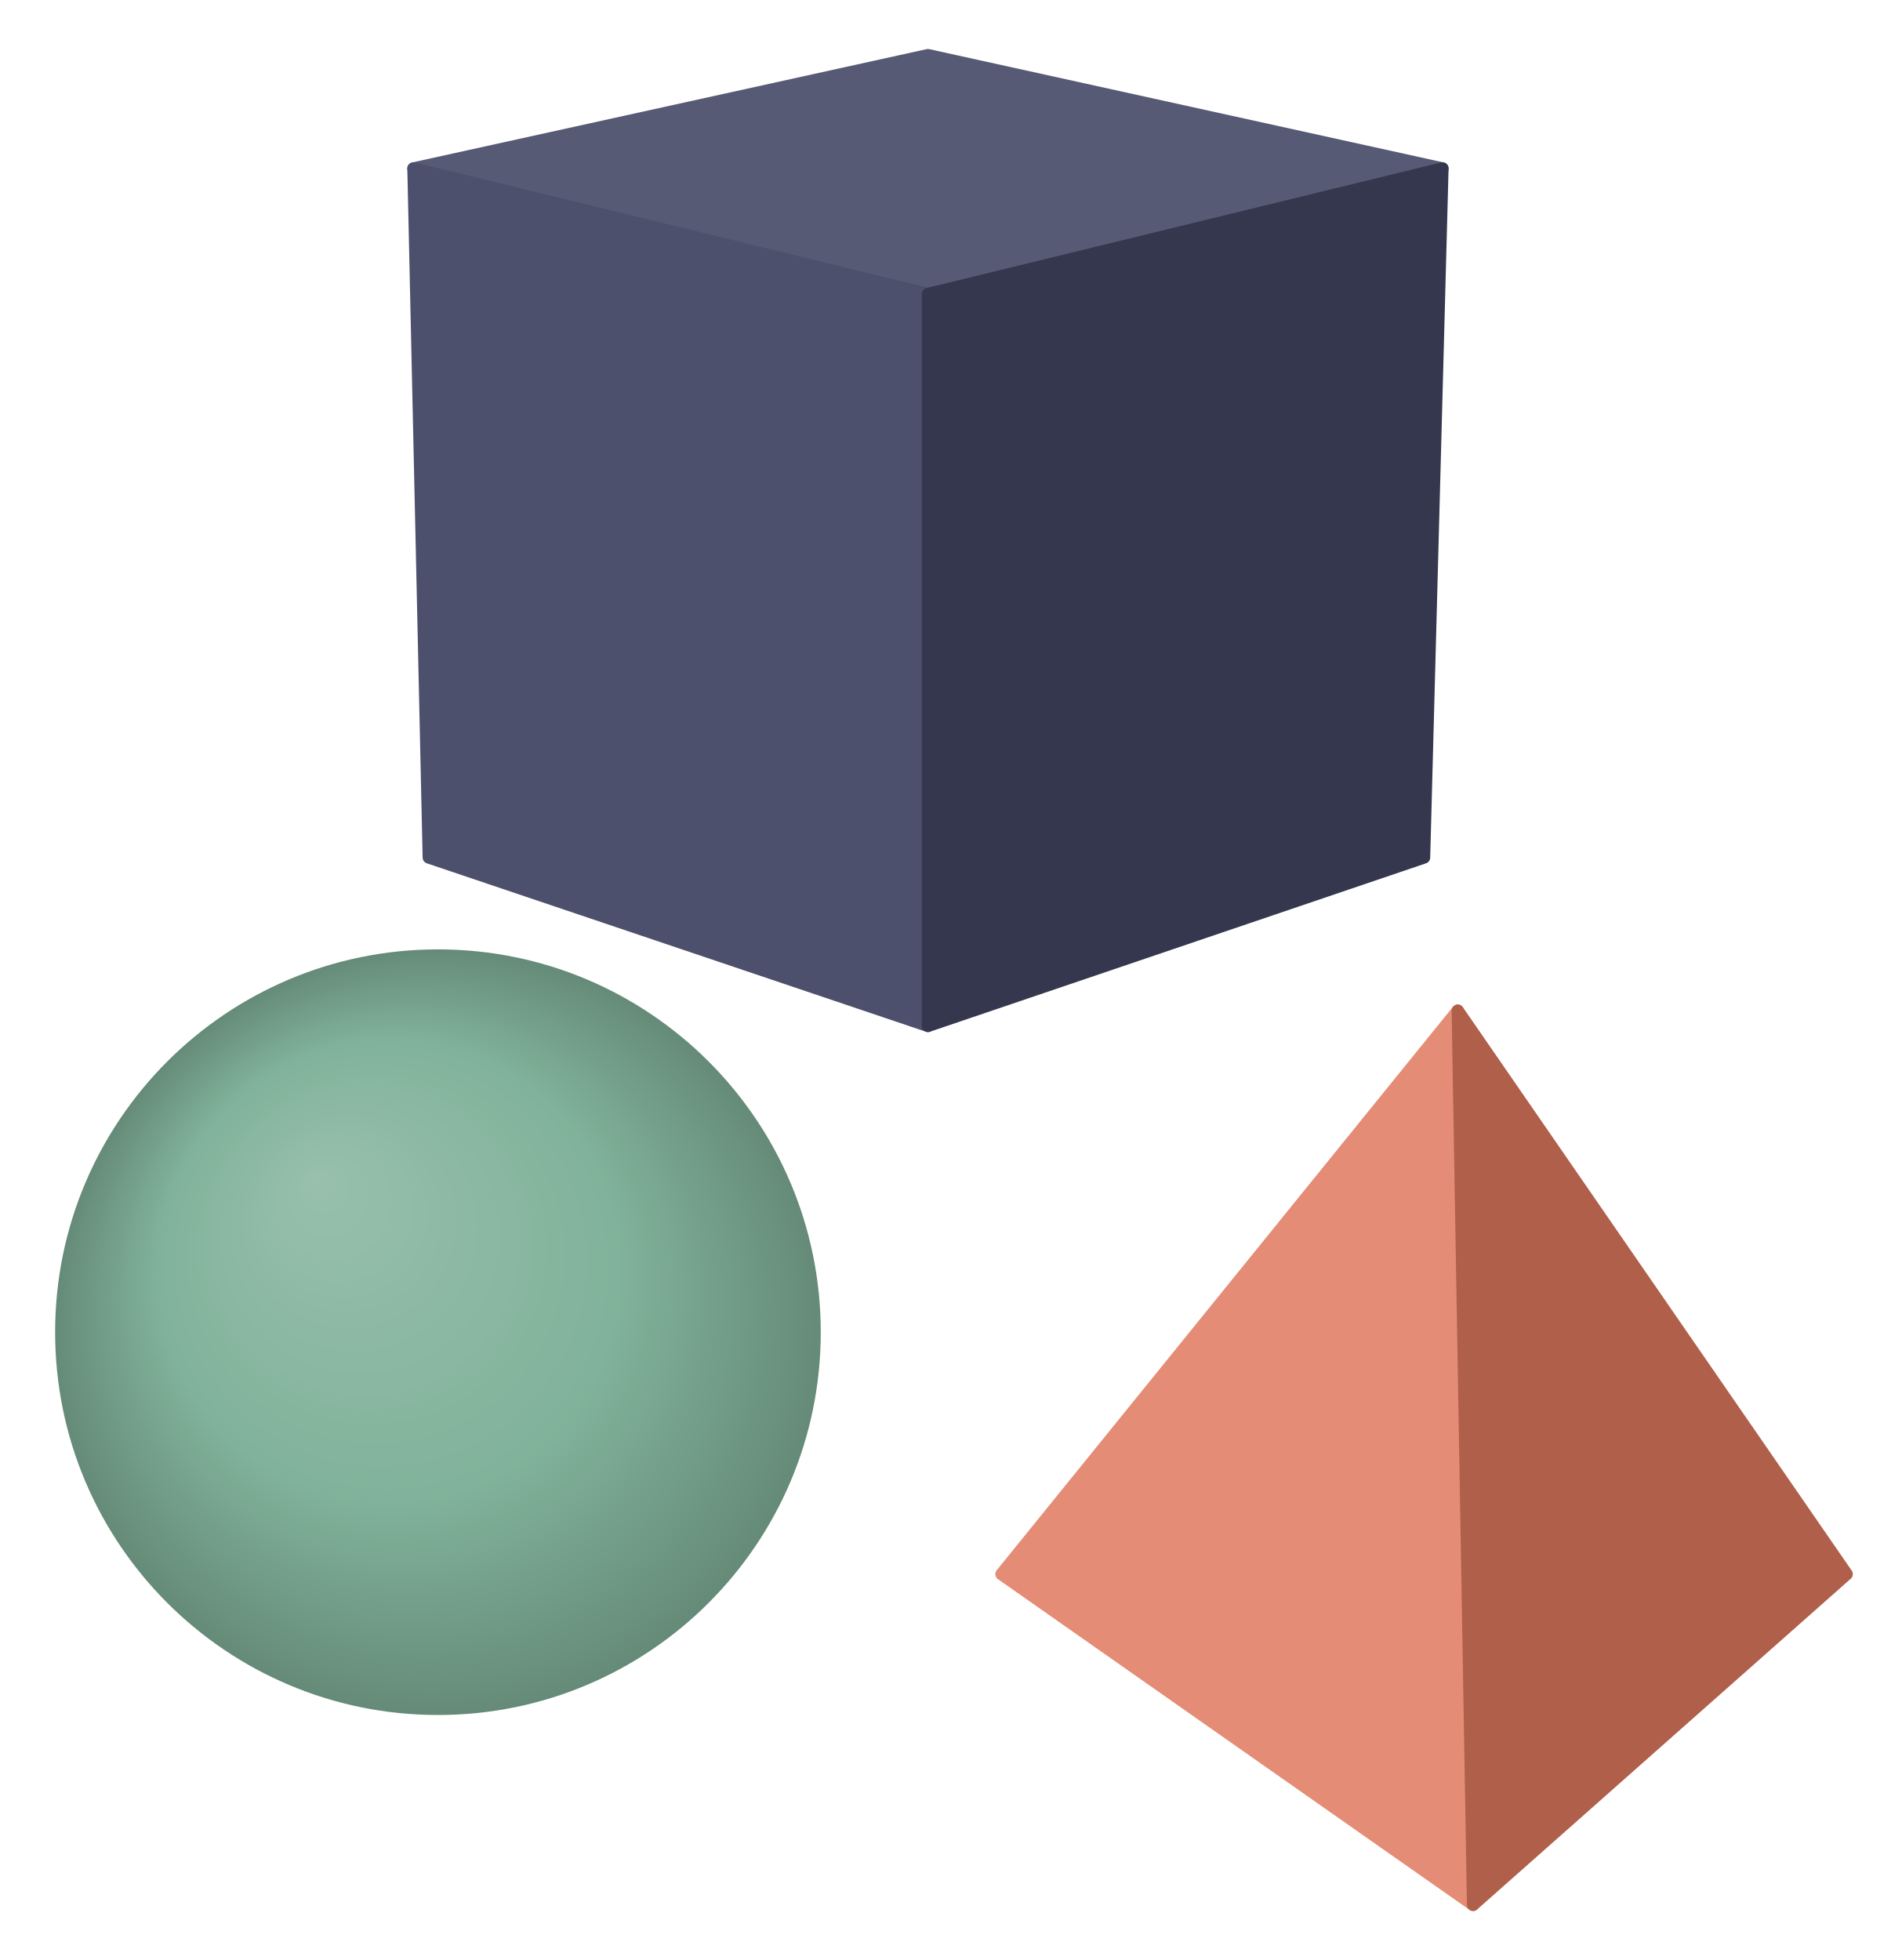
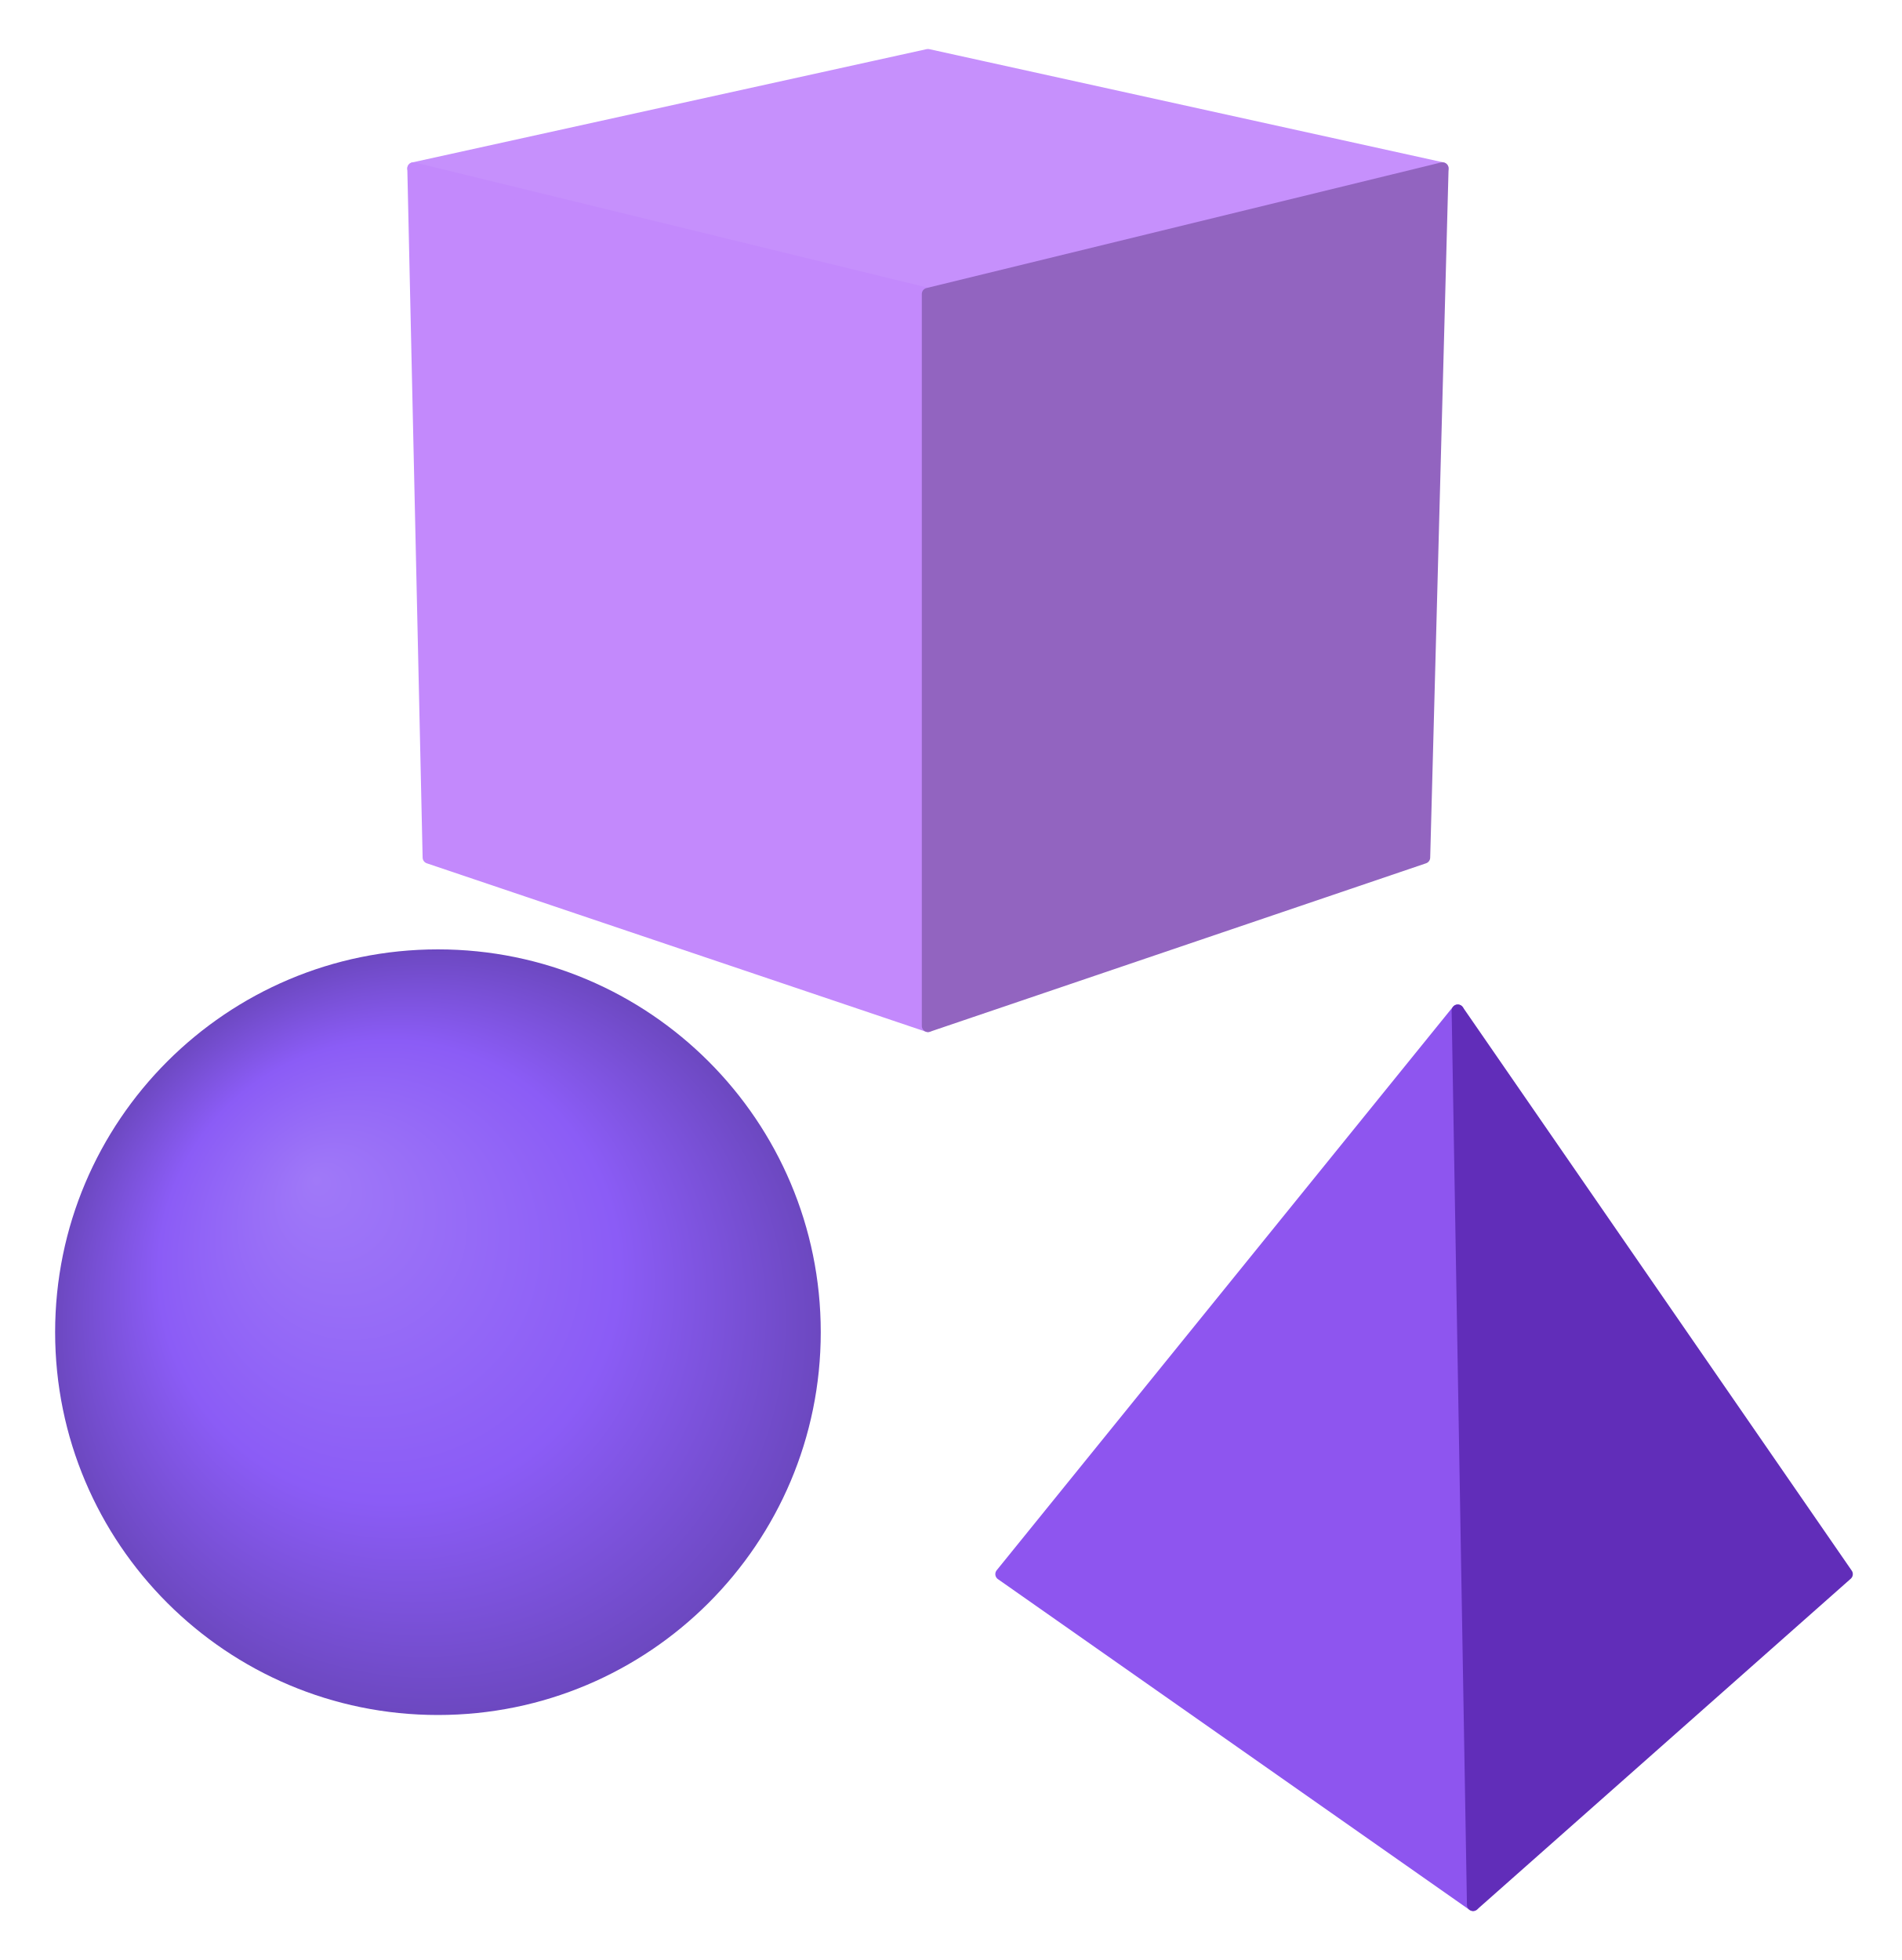
<svg xmlns="http://www.w3.org/2000/svg" viewBox="0 0 62.1 64" width="62.1" height="64">
-   <path fill="#575a75" stroke="#575a75" stroke-width="0.4" stroke-linejoin="round" d="M13.5 5.5L30.3 9.6L47.1 5.5L30.3 1.8Z" />
-   <path fill="#4d506c" stroke="#4d506c" stroke-width="0.4" stroke-linejoin="round" d="M14 28L30.3 33.5L30.3 9.6L13.5 5.5Z" />
-   <path fill="#34374e" stroke="#34374e" stroke-width="0.4" stroke-linejoin="round" d="M30.3 33.5L46.5 28L47.1 5.5L30.3 9.6Z" />
-   <path fill="#e48c75" stroke="#e48c75" stroke-width="0.4" stroke-linejoin="round" d="M32.7 51.4L48.1 62.2L47.6 33Z" />
-   <path fill="#af5f4a" stroke="#af5f4a" stroke-width="0.4" stroke-linejoin="round" d="M48.1 62.2L60.3 51.4L47.6 33Z" />
+   <path fill="#c690fc" stroke="#c690fc" stroke-width="0.4" stroke-linejoin="round" d="M13.5 5.5L30.3 9.6L47.1 5.5L30.3 1.8Z" />
+   <path fill="#c389fc" stroke="#c389fc" stroke-width="0.4" stroke-linejoin="round" d="M14 28L30.3 33.5L30.3 9.6L13.5 5.5Z" />
+   <path fill="#9264c0" stroke="#9264c0" stroke-width="0.4" stroke-linejoin="round" d="M30.3 33.5L46.5 28L47.1 5.5L30.3 9.6Z" />
+   <path fill="#8e55ef" stroke="#8e55ef" stroke-width="0.4" stroke-linejoin="round" d="M32.7 51.4L48.1 62.2L47.6 33Z" />
+   <path fill="#612db9" stroke="#612db9" stroke-width="0.4" stroke-linejoin="round" d="M48.1 62.2L60.3 51.4L47.6 33Z" />
  <defs>
    <radialGradient id="ball" cx="0.5" cy="0.5" r="0.5" fx="0.34" fy="0.3">
-       <stop offset="0" stop-color="#98c0ac" />
-       <stop offset="0.6" stop-color="#81b29a" />
-       <stop offset="1" stop-color="#658b78" />
+       <stop offset="0" stop-color="#a079f8" />
+       <stop offset="0.6" stop-color="#8b5cf6" />
+       <stop offset="1" stop-color="#6c48c0" />
    </radialGradient>
  </defs>
  <circle cx="14.3" cy="43.5" r="12.5" fill="url(#ball)" />
</svg>
